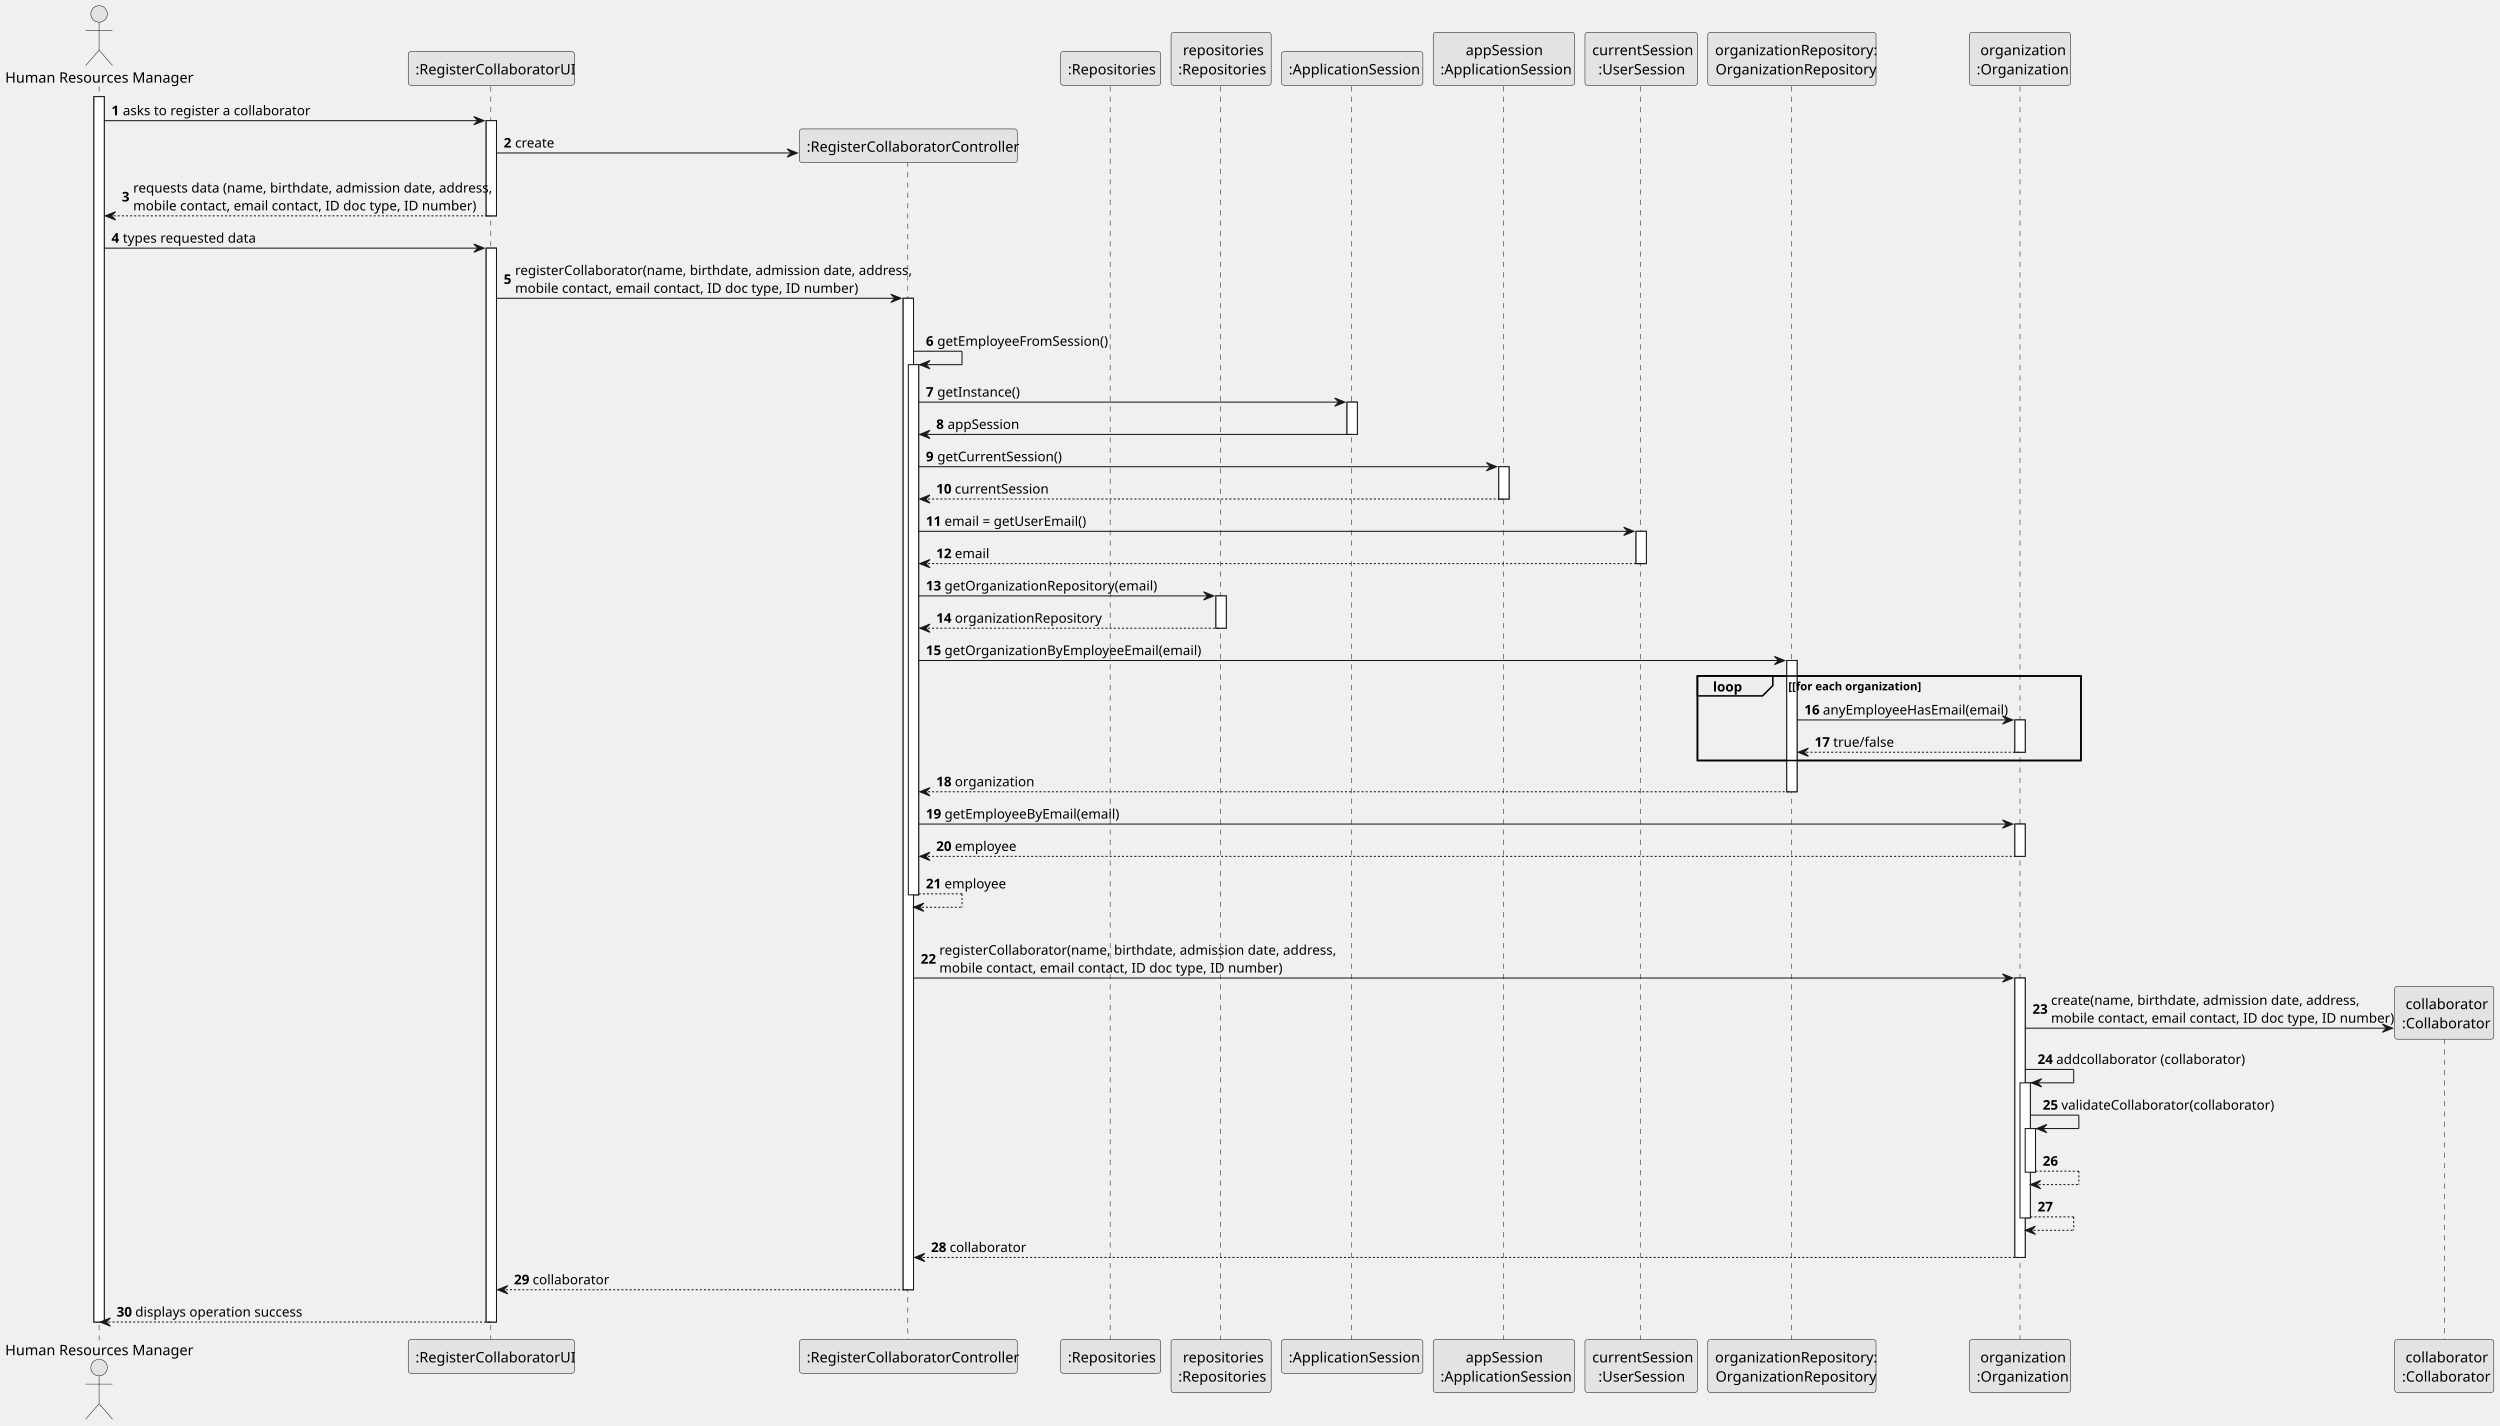
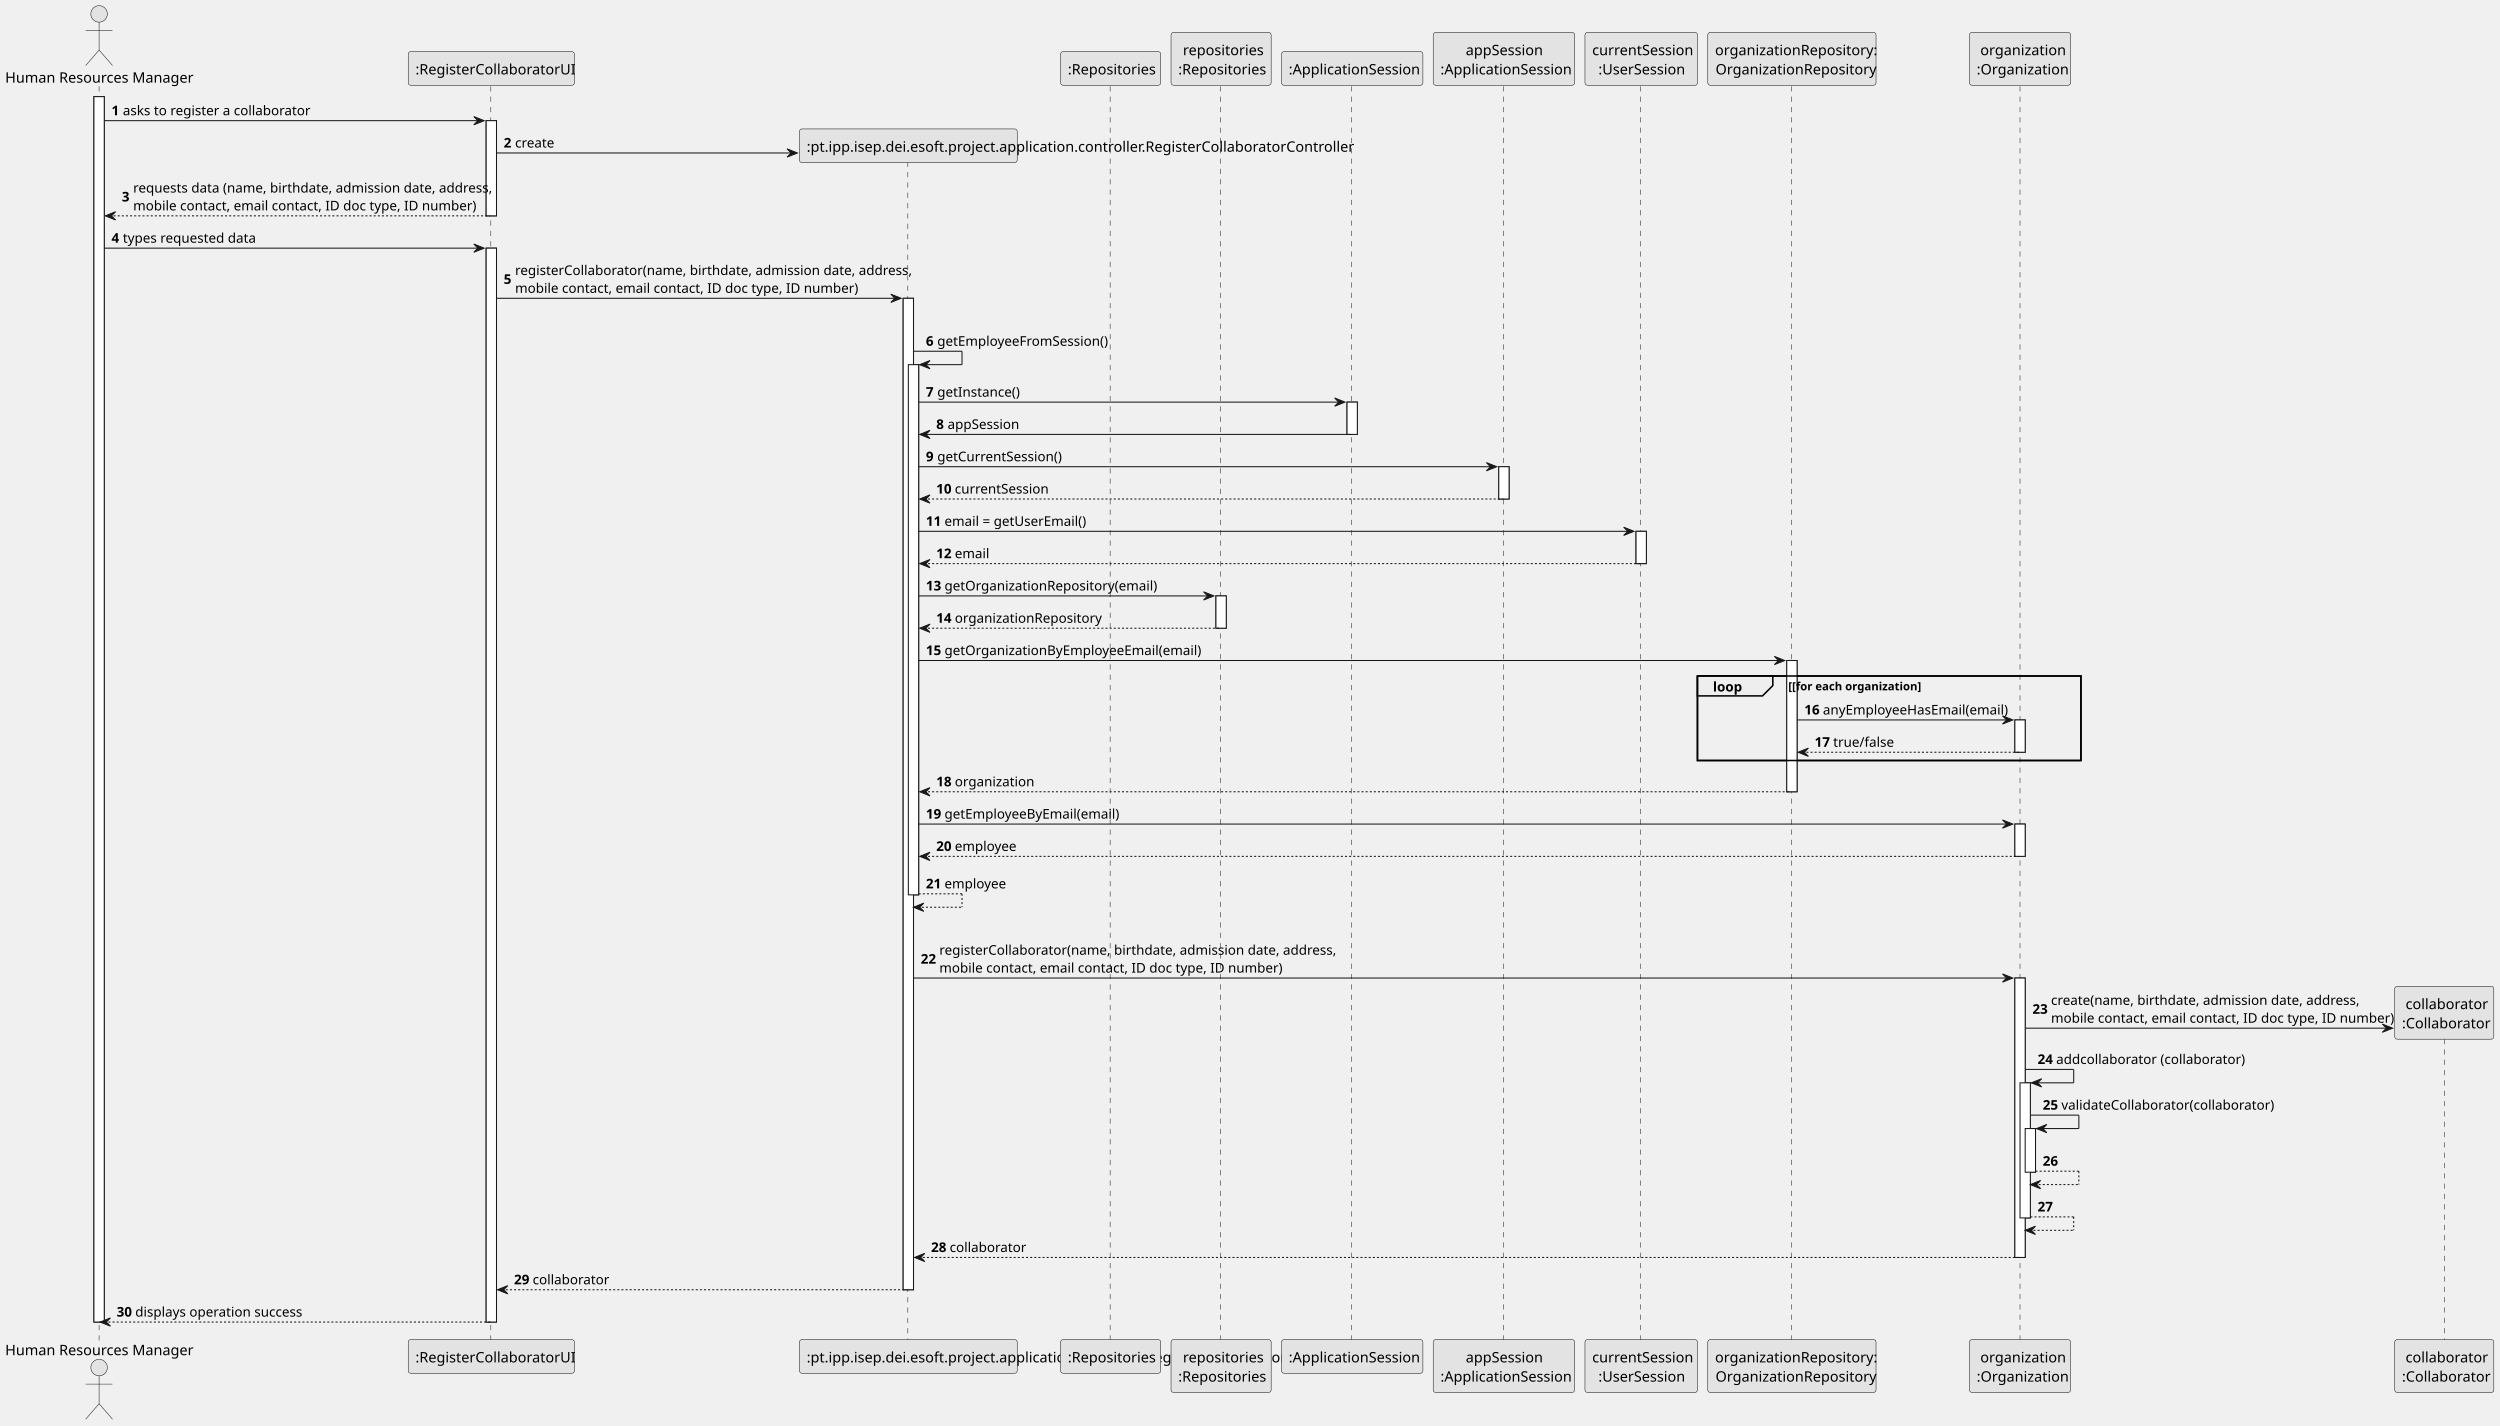
<svg xmlns="http://www.w3.org/2000/svg" contentStyleType="text/css" height="1381px" preserveAspectRatio="none" style="width:2422px;height:1381px;background:#FFFFFF;" version="1.1" viewBox="0 0 2422 1381" width="2422px" zoomAndPan="magnify">
  <defs />
  <g>
    <rect fill="#FFFFFF" height="1187.176" style="stroke:#181818;stroke-width:1.0;" width="10" x="91" y="93.621" />
    <rect fill="#FFFFFF" height="92.203" style="stroke:#181818;stroke-width:1.0;" width="10" x="471" y="116.912" />
    <rect fill="#FFFFFF" height="1040.391" style="stroke:#181818;stroke-width:1.0;" width="10" x="471" y="240.406" />
    <rect fill="#FFFFFF" height="960.518" style="stroke:#181818;stroke-width:1.0;" width="10" x="875" y="288.988" />
    <rect fill="#FFFFFF" height="513.656" style="stroke:#181818;stroke-width:1.0;" width="10" x="880" y="353.279" />
    <rect fill="#FFFFFF" height="31.291" style="stroke:#181818;stroke-width:1.0;" width="10" x="1178" y="577.316" />
    <rect fill="#FFFFFF" height="31.291" style="stroke:#181818;stroke-width:1.0;" width="10" x="1305" y="389.57" />
    <rect fill="#FFFFFF" height="31.291" style="stroke:#181818;stroke-width:1.0;" width="10" x="1452" y="452.152" />
    <rect fill="#FFFFFF" height="31.291" style="stroke:#181818;stroke-width:1.0;" width="10" x="1585" y="514.734" />
    <rect fill="#FFFFFF" height="127.164" style="stroke:#181818;stroke-width:1.0;" width="10" x="1731" y="639.898" />
    <rect fill="#FFFFFF" height="31.291" style="stroke:#181818;stroke-width:1.0;" width="10" x="1952" y="697.481" />
    <rect fill="#FFFFFF" height="31.291" style="stroke:#181818;stroke-width:1.0;" width="10" x="1952" y="798.354" />
    <rect fill="#FFFFFF" height="270.697" style="stroke:#181818;stroke-width:1.0;" width="10" x="1952" y="947.518" />
    <rect fill="#FFFFFF" height="130.873" style="stroke:#181818;stroke-width:1.0;" width="10" x="1957" y="1049.051" />
    <rect fill="#FFFFFF" height="42.291" style="stroke:#181818;stroke-width:1.0;" width="10" x="1962" y="1093.342" />
    <rect fill="none" height="81.873" style="stroke:#000000;stroke-width:1.5;" width="371.5" x="1644.5" y="654.898" />
    <line style="stroke:#181818;stroke-width:0.5;stroke-dasharray:5.0,5.0;" x1="96" x2="96" y1="83.621" y2="1298.797" />
    <line style="stroke:#181818;stroke-width:0.5;stroke-dasharray:5.0,5.0;" x1="475.5" x2="475.5" y1="83.621" y2="1298.797" />
    <line style="stroke:#181818;stroke-width:0.5;stroke-dasharray:5.0,5.0;" x1="879.5" x2="879.5" y1="156.723" y2="1298.797" />
    <line style="stroke:#181818;stroke-width:0.5;stroke-dasharray:5.0,5.0;" x1="1075.5" x2="1075.5" y1="83.621" y2="1298.797" />
    <line style="stroke:#181818;stroke-width:0.5;stroke-dasharray:5.0,5.0;" x1="1182.5" x2="1182.5" y1="83.621" y2="1298.797" />
    <line style="stroke:#181818;stroke-width:0.5;stroke-dasharray:5.0,5.0;" x1="1309.5" x2="1309.5" y1="83.621" y2="1298.797" />
    <line style="stroke:#181818;stroke-width:0.5;stroke-dasharray:5.0,5.0;" x1="1456.5" x2="1456.5" y1="83.621" y2="1298.797" />
    <line style="stroke:#181818;stroke-width:0.5;stroke-dasharray:5.0,5.0;" x1="1589.5" x2="1589.5" y1="83.621" y2="1298.797" />
    <line style="stroke:#181818;stroke-width:0.5;stroke-dasharray:5.0,5.0;" x1="1735.5" x2="1735.5" y1="83.621" y2="1298.797" />
    <line style="stroke:#181818;stroke-width:0.5;stroke-dasharray:5.0,5.0;" x1="1957" x2="1957" y1="83.621" y2="1298.797" />
    <line style="stroke:#181818;stroke-width:0.5;stroke-dasharray:5.0,5.0;" x1="2368" x2="2368" y1="996.639" y2="1298.797" />
    <text fill="#000000" font-family="sans-serif" font-size="14" lengthAdjust="spacing" textLength="176" x="5" y="80.107">Human Resources Manager</text>
    <ellipse cx="96" cy="13.5" fill="#E3E3E3" rx="8" ry="8" style="stroke:#181818;stroke-width:0.5;" />
    <path d="M96,21.5 L96,48.5 M83,29.5 L109,29.5 M96,48.5 L83,63.5 M96,48.5 L109,63.5 " fill="none" style="stroke:#181818;stroke-width:0.5;" />
    <text fill="#000000" font-family="sans-serif" font-size="14" lengthAdjust="spacing" textLength="176" x="5" y="1312.904">Human Resources Manager</text>
    <ellipse cx="96" cy="1324.918" fill="#E3E3E3" rx="8" ry="8" style="stroke:#181818;stroke-width:0.5;" />
    <path d="M96,1332.918 L96,1359.918 M83,1340.918 L109,1340.918 M96,1359.918 L83,1374.918 M96,1359.918 L109,1374.918 " fill="none" style="stroke:#181818;stroke-width:0.5;" />
    <rect fill="#E3E3E3" height="32.621" rx="2.5" ry="2.5" style="stroke:#181818;stroke-width:0.5;" width="161" x="395.5" y="50" />
    <text fill="#000000" font-family="sans-serif" font-size="14" lengthAdjust="spacing" textLength="147" x="402.5" y="72.107">:RegisterCollaboratorUI</text>
    <rect fill="#E3E3E3" height="32.621" rx="2.5" ry="2.5" style="stroke:#181818;stroke-width:0.5;" width="161" x="395.5" y="1297.797" />
    <text fill="#000000" font-family="sans-serif" font-size="14" lengthAdjust="spacing" textLength="147" x="402.5" y="1319.904">:RegisterCollaboratorUI</text>
    <rect fill="#E3E3E3" height="32.621" rx="2.5" ry="2.5" style="stroke:#181818;stroke-width:0.5;" width="211" x="774.5" y="1297.797" />
-     <text fill="#000000" font-family="sans-serif" font-size="14" lengthAdjust="spacing" textLength="197" x="781.5" y="1319.904">:RegisterCollaboratorController</text>
+     <text fill="#000000" font-family="sans-serif" font-size="14" lengthAdjust="spacing" textLength="197" x="781.5" y="1319.904">:pt.ipp.isep.dei.esoft.project.application.controller.RegisterCollaboratorController</text>
    <rect fill="#E3E3E3" height="32.621" rx="2.5" ry="2.5" style="stroke:#181818;stroke-width:0.5;" width="97" x="1027.5" y="50" />
    <text fill="#000000" font-family="sans-serif" font-size="14" lengthAdjust="spacing" textLength="83" x="1034.5" y="72.107">:Repositories</text>
    <rect fill="#E3E3E3" height="32.621" rx="2.5" ry="2.5" style="stroke:#181818;stroke-width:0.5;" width="97" x="1027.5" y="1297.797" />
    <text fill="#000000" font-family="sans-serif" font-size="14" lengthAdjust="spacing" textLength="83" x="1034.5" y="1319.904">:Repositories</text>
    <rect fill="#E3E3E3" height="51.242" rx="2.5" ry="2.5" style="stroke:#181818;stroke-width:0.5;" width="97" x="1134.5" y="31.379" />
    <text fill="#000000" font-family="sans-serif" font-size="14" lengthAdjust="spacing" textLength="74" x="1146" y="53.486">repositories</text>
    <text fill="#000000" font-family="sans-serif" font-size="14" lengthAdjust="spacing" textLength="83" x="1141.5" y="72.107">:Repositories</text>
    <rect fill="#E3E3E3" height="51.242" rx="2.5" ry="2.5" style="stroke:#181818;stroke-width:0.5;" width="97" x="1134.5" y="1297.797" />
    <text fill="#000000" font-family="sans-serif" font-size="14" lengthAdjust="spacing" textLength="74" x="1146" y="1319.904">repositories</text>
    <text fill="#000000" font-family="sans-serif" font-size="14" lengthAdjust="spacing" textLength="83" x="1141.5" y="1338.525">:Repositories</text>
    <rect fill="#E3E3E3" height="32.621" rx="2.5" ry="2.5" style="stroke:#181818;stroke-width:0.5;" width="137" x="1241.5" y="50" />
    <text fill="#000000" font-family="sans-serif" font-size="14" lengthAdjust="spacing" textLength="123" x="1248.5" y="72.107">:ApplicationSession</text>
    <rect fill="#E3E3E3" height="32.621" rx="2.5" ry="2.5" style="stroke:#181818;stroke-width:0.5;" width="137" x="1241.5" y="1297.797" />
    <text fill="#000000" font-family="sans-serif" font-size="14" lengthAdjust="spacing" textLength="123" x="1248.5" y="1319.904">:ApplicationSession</text>
    <rect fill="#E3E3E3" height="51.242" rx="2.5" ry="2.5" style="stroke:#181818;stroke-width:0.5;" width="137" x="1388.5" y="31.379" />
    <text fill="#000000" font-family="sans-serif" font-size="14" lengthAdjust="spacing" textLength="74" x="1420" y="53.486">appSession</text>
    <text fill="#000000" font-family="sans-serif" font-size="14" lengthAdjust="spacing" textLength="123" x="1395.5" y="72.107">:ApplicationSession</text>
    <rect fill="#E3E3E3" height="51.242" rx="2.5" ry="2.5" style="stroke:#181818;stroke-width:0.5;" width="137" x="1388.5" y="1297.797" />
    <text fill="#000000" font-family="sans-serif" font-size="14" lengthAdjust="spacing" textLength="74" x="1420" y="1319.904">appSession</text>
    <text fill="#000000" font-family="sans-serif" font-size="14" lengthAdjust="spacing" textLength="123" x="1395.5" y="1338.525">:ApplicationSession</text>
    <rect fill="#E3E3E3" height="51.242" rx="2.5" ry="2.5" style="stroke:#181818;stroke-width:0.5;" width="109" x="1535.5" y="31.379" />
    <text fill="#000000" font-family="sans-serif" font-size="14" lengthAdjust="spacing" textLength="95" x="1542.5" y="53.486">currentSession</text>
    <text fill="#000000" font-family="sans-serif" font-size="14" lengthAdjust="spacing" textLength="83" x="1548.5" y="72.107">:UserSession</text>
    <rect fill="#E3E3E3" height="51.242" rx="2.5" ry="2.5" style="stroke:#181818;stroke-width:0.5;" width="109" x="1535.5" y="1297.797" />
    <text fill="#000000" font-family="sans-serif" font-size="14" lengthAdjust="spacing" textLength="95" x="1542.5" y="1319.904">currentSession</text>
    <text fill="#000000" font-family="sans-serif" font-size="14" lengthAdjust="spacing" textLength="83" x="1548.5" y="1338.525">:UserSession</text>
    <rect fill="#E3E3E3" height="51.242" rx="2.5" ry="2.5" style="stroke:#181818;stroke-width:0.5;" width="163" x="1654.5" y="31.379" />
    <text fill="#000000" font-family="sans-serif" font-size="14" lengthAdjust="spacing" textLength="149" x="1661.5" y="53.486">organizationRepository:</text>
    <text fill="#000000" font-family="sans-serif" font-size="14" lengthAdjust="spacing" textLength="148" x="1662" y="72.107">OrganizationRepository</text>
    <rect fill="#E3E3E3" height="51.242" rx="2.5" ry="2.5" style="stroke:#181818;stroke-width:0.5;" width="163" x="1654.5" y="1297.797" />
    <text fill="#000000" font-family="sans-serif" font-size="14" lengthAdjust="spacing" textLength="149" x="1661.5" y="1319.904">organizationRepository:</text>
    <text fill="#000000" font-family="sans-serif" font-size="14" lengthAdjust="spacing" textLength="148" x="1662" y="1338.525">OrganizationRepository</text>
    <rect fill="#E3E3E3" height="51.242" rx="2.5" ry="2.5" style="stroke:#181818;stroke-width:0.5;" width="98" x="1908" y="31.379" />
    <text fill="#000000" font-family="sans-serif" font-size="14" lengthAdjust="spacing" textLength="77" x="1918.5" y="53.486">organization</text>
    <text fill="#000000" font-family="sans-serif" font-size="14" lengthAdjust="spacing" textLength="84" x="1915" y="72.107">:Organization</text>
    <rect fill="#E3E3E3" height="51.242" rx="2.5" ry="2.5" style="stroke:#181818;stroke-width:0.5;" width="98" x="1908" y="1297.797" />
    <text fill="#000000" font-family="sans-serif" font-size="14" lengthAdjust="spacing" textLength="77" x="1918.5" y="1319.904">organization</text>
    <text fill="#000000" font-family="sans-serif" font-size="14" lengthAdjust="spacing" textLength="84" x="1915" y="1338.525">:Organization</text>
    <rect fill="#E3E3E3" height="51.242" rx="2.5" ry="2.5" style="stroke:#181818;stroke-width:0.5;" width="96" x="2320" y="1297.797" />
    <text fill="#000000" font-family="sans-serif" font-size="14" lengthAdjust="spacing" textLength="75" x="2330.5" y="1319.904">collaborator</text>
    <text fill="#000000" font-family="sans-serif" font-size="14" lengthAdjust="spacing" textLength="82" x="2327" y="1338.525">:Collaborator</text>
    <rect fill="#FFFFFF" height="1187.176" style="stroke:#181818;stroke-width:1.0;" width="10" x="91" y="93.621" />
    <rect fill="#FFFFFF" height="92.203" style="stroke:#181818;stroke-width:1.0;" width="10" x="471" y="116.912" />
    <rect fill="#FFFFFF" height="1040.391" style="stroke:#181818;stroke-width:1.0;" width="10" x="471" y="240.406" />
    <rect fill="#FFFFFF" height="960.518" style="stroke:#181818;stroke-width:1.0;" width="10" x="875" y="288.988" />
    <rect fill="#FFFFFF" height="513.656" style="stroke:#181818;stroke-width:1.0;" width="10" x="880" y="353.279" />
    <rect fill="#FFFFFF" height="31.291" style="stroke:#181818;stroke-width:1.0;" width="10" x="1178" y="577.316" />
    <rect fill="#FFFFFF" height="31.291" style="stroke:#181818;stroke-width:1.0;" width="10" x="1305" y="389.57" />
    <rect fill="#FFFFFF" height="31.291" style="stroke:#181818;stroke-width:1.0;" width="10" x="1452" y="452.152" />
    <rect fill="#FFFFFF" height="31.291" style="stroke:#181818;stroke-width:1.0;" width="10" x="1585" y="514.734" />
    <rect fill="#FFFFFF" height="127.164" style="stroke:#181818;stroke-width:1.0;" width="10" x="1731" y="639.898" />
    <rect fill="#FFFFFF" height="31.291" style="stroke:#181818;stroke-width:1.0;" width="10" x="1952" y="697.481" />
    <rect fill="#FFFFFF" height="31.291" style="stroke:#181818;stroke-width:1.0;" width="10" x="1952" y="798.354" />
    <rect fill="#FFFFFF" height="270.697" style="stroke:#181818;stroke-width:1.0;" width="10" x="1952" y="947.518" />
    <rect fill="#FFFFFF" height="130.873" style="stroke:#181818;stroke-width:1.0;" width="10" x="1957" y="1049.051" />
    <rect fill="#FFFFFF" height="42.291" style="stroke:#181818;stroke-width:1.0;" width="10" x="1962" y="1093.342" />
    <polygon fill="#181818" points="459,112.912,469,116.912,459,120.912,463,116.912" style="stroke:#181818;stroke-width:1.0;" />
    <line style="stroke:#181818;stroke-width:1.0;" x1="101" x2="465" y1="116.912" y2="116.912" />
    <text fill="#000000" font-family="sans-serif" font-size="13" font-weight="bold" lengthAdjust="spacing" textLength="7" x="108" y="111.649">1</text>
    <text fill="#000000" font-family="sans-serif" font-size="13" lengthAdjust="spacing" textLength="172" x="119" y="111.649">asks to register a collaborator</text>
    <polygon fill="#181818" points="762.5,144.203,772.5,148.203,762.5,152.203,766.5,148.203" style="stroke:#181818;stroke-width:1.0;" />
    <line style="stroke:#181818;stroke-width:1.0;" x1="481" x2="768.5" y1="148.203" y2="148.203" />
    <text fill="#000000" font-family="sans-serif" font-size="13" font-weight="bold" lengthAdjust="spacing" textLength="7" x="488" y="142.94">2</text>
    <text fill="#000000" font-family="sans-serif" font-size="13" lengthAdjust="spacing" textLength="36" x="499" y="142.94">create</text>
    <rect fill="#E3E3E3" height="32.621" rx="2.5" ry="2.5" style="stroke:#181818;stroke-width:0.5;" width="211" x="774.5" y="124.912" />
-     <text fill="#000000" font-family="sans-serif" font-size="14" lengthAdjust="spacing" textLength="197" x="781.5" y="147.019">:RegisterCollaboratorController</text>
+     <text fill="#000000" font-family="sans-serif" font-size="14" lengthAdjust="spacing" textLength="197" x="781.5" y="147.019">:pt.ipp.isep.dei.esoft.project.application.controller.RegisterCollaboratorController</text>
    <polygon fill="#181818" points="112,205.115,102,209.115,112,213.115,108,209.115" style="stroke:#181818;stroke-width:1.0;" />
    <line style="stroke:#181818;stroke-width:1.0;stroke-dasharray:2.0,2.0;" x1="106" x2="475" y1="209.115" y2="209.115" />
    <text fill="#000000" font-family="sans-serif" font-size="13" font-weight="bold" lengthAdjust="spacing" textLength="7" x="118" y="195.207">3</text>
    <text fill="#000000" font-family="sans-serif" font-size="13" lengthAdjust="spacing" textLength="331" x="129" y="186.561">requests data (name, birthdate, admission date, address,</text>
    <text fill="#000000" font-family="sans-serif" font-size="13" lengthAdjust="spacing" textLength="316" x="129" y="203.852">mobile contact, email contact, ID doc type, ID number)</text>
    <polygon fill="#181818" points="459,236.406,469,240.406,459,244.406,463,240.406" style="stroke:#181818;stroke-width:1.0;" />
    <line style="stroke:#181818;stroke-width:1.0;" x1="101" x2="465" y1="240.406" y2="240.406" />
    <text fill="#000000" font-family="sans-serif" font-size="13" font-weight="bold" lengthAdjust="spacing" textLength="7" x="108" y="235.144">4</text>
    <text fill="#000000" font-family="sans-serif" font-size="13" lengthAdjust="spacing" textLength="122" x="119" y="235.144">types requested data</text>
    <polygon fill="#181818" points="863,284.988,873,288.988,863,292.988,867,288.988" style="stroke:#181818;stroke-width:1.0;" />
    <line style="stroke:#181818;stroke-width:1.0;" x1="481" x2="869" y1="288.988" y2="288.988" />
    <text fill="#000000" font-family="sans-serif" font-size="13" font-weight="bold" lengthAdjust="spacing" textLength="7" x="488" y="275.08">5</text>
    <text fill="#000000" font-family="sans-serif" font-size="13" lengthAdjust="spacing" textLength="360" x="499" y="266.435">registerCollaborator(name, birthdate, admission date, address,</text>
    <text fill="#000000" font-family="sans-serif" font-size="13" lengthAdjust="spacing" textLength="316" x="499" y="283.726">mobile contact, email contact, ID doc type, ID number)</text>
    <line style="stroke:#181818;stroke-width:1.0;" x1="885" x2="932" y1="340.279" y2="340.279" />
    <line style="stroke:#181818;stroke-width:1.0;" x1="932" x2="932" y1="340.279" y2="353.279" />
    <line style="stroke:#181818;stroke-width:1.0;" x1="891" x2="932" y1="353.279" y2="353.279" />
    <polygon fill="#181818" points="901,349.279,891,353.279,901,357.279,897,353.279" style="stroke:#181818;stroke-width:1.0;" />
    <text fill="#000000" font-family="sans-serif" font-size="13" font-weight="bold" lengthAdjust="spacing" textLength="7" x="897" y="335.017">6</text>
    <text fill="#000000" font-family="sans-serif" font-size="13" lengthAdjust="spacing" textLength="161" x="908" y="335.017">getEmployeeFromSession()</text>
    <polygon fill="#181818" points="1293,385.57,1303,389.57,1293,393.57,1297,389.57" style="stroke:#181818;stroke-width:1.0;" />
    <line style="stroke:#181818;stroke-width:1.0;" x1="890" x2="1299" y1="389.57" y2="389.57" />
    <text fill="#000000" font-family="sans-serif" font-size="13" font-weight="bold" lengthAdjust="spacing" textLength="7" x="897" y="384.308">7</text>
    <text fill="#000000" font-family="sans-serif" font-size="13" lengthAdjust="spacing" textLength="75" x="908" y="384.308">getInstance()</text>
    <polygon fill="#181818" points="901,416.861,891,420.861,901,424.861,897,420.861" style="stroke:#181818;stroke-width:1.0;" />
    <line style="stroke:#181818;stroke-width:1.0;" x1="895" x2="1309" y1="420.861" y2="420.861" />
    <text fill="#000000" font-family="sans-serif" font-size="13" font-weight="bold" lengthAdjust="spacing" textLength="7" x="907" y="415.599">8</text>
    <text fill="#000000" font-family="sans-serif" font-size="13" lengthAdjust="spacing" textLength="68" x="918" y="415.599">appSession</text>
    <polygon fill="#181818" points="1440,448.152,1450,452.152,1440,456.152,1444,452.152" style="stroke:#181818;stroke-width:1.0;" />
    <line style="stroke:#181818;stroke-width:1.0;" x1="890" x2="1446" y1="452.152" y2="452.152" />
    <text fill="#000000" font-family="sans-serif" font-size="13" font-weight="bold" lengthAdjust="spacing" textLength="7" x="897" y="446.89">9</text>
    <text fill="#000000" font-family="sans-serif" font-size="13" lengthAdjust="spacing" textLength="115" x="908" y="446.89">getCurrentSession()</text>
    <polygon fill="#181818" points="901,479.443,891,483.443,901,487.443,897,483.443" style="stroke:#181818;stroke-width:1.0;" />
    <line style="stroke:#181818;stroke-width:1.0;stroke-dasharray:2.0,2.0;" x1="895" x2="1456" y1="483.443" y2="483.443" />
    <text fill="#000000" font-family="sans-serif" font-size="13" font-weight="bold" lengthAdjust="spacing" textLength="14" x="907" y="478.181">10</text>
    <text fill="#000000" font-family="sans-serif" font-size="13" lengthAdjust="spacing" textLength="87" x="925" y="478.181">currentSession</text>
    <polygon fill="#181818" points="1573,510.734,1583,514.734,1573,518.734,1577,514.734" style="stroke:#181818;stroke-width:1.0;" />
    <line style="stroke:#181818;stroke-width:1.0;" x1="890" x2="1579" y1="514.734" y2="514.734" />
    <text fill="#000000" font-family="sans-serif" font-size="13" font-weight="bold" lengthAdjust="spacing" textLength="14" x="897" y="509.472">11</text>
    <text fill="#000000" font-family="sans-serif" font-size="13" lengthAdjust="spacing" textLength="133" x="915" y="509.472">email = getUserEmail()</text>
    <polygon fill="#181818" points="901,542.025,891,546.025,901,550.025,897,546.025" style="stroke:#181818;stroke-width:1.0;" />
    <line style="stroke:#181818;stroke-width:1.0;stroke-dasharray:2.0,2.0;" x1="895" x2="1589" y1="546.025" y2="546.025" />
    <text fill="#000000" font-family="sans-serif" font-size="13" font-weight="bold" lengthAdjust="spacing" textLength="14" x="907" y="540.763">12</text>
    <text fill="#000000" font-family="sans-serif" font-size="13" lengthAdjust="spacing" textLength="31" x="925" y="540.763">email</text>
    <polygon fill="#181818" points="1166,573.316,1176,577.316,1166,581.316,1170,577.316" style="stroke:#181818;stroke-width:1.0;" />
    <line style="stroke:#181818;stroke-width:1.0;" x1="890" x2="1172" y1="577.316" y2="577.316" />
    <text fill="#000000" font-family="sans-serif" font-size="13" font-weight="bold" lengthAdjust="spacing" textLength="14" x="897" y="572.054">13</text>
    <text fill="#000000" font-family="sans-serif" font-size="13" lengthAdjust="spacing" textLength="192" x="915" y="572.054">getOrganizationRepository(email)</text>
    <polygon fill="#181818" points="901,604.607,891,608.607,901,612.607,897,608.607" style="stroke:#181818;stroke-width:1.0;" />
    <line style="stroke:#181818;stroke-width:1.0;stroke-dasharray:2.0,2.0;" x1="895" x2="1182" y1="608.607" y2="608.607" />
    <text fill="#000000" font-family="sans-serif" font-size="13" font-weight="bold" lengthAdjust="spacing" textLength="14" x="907" y="603.345">14</text>
    <text fill="#000000" font-family="sans-serif" font-size="13" lengthAdjust="spacing" textLength="132" x="925" y="603.345">organizationRepository</text>
    <polygon fill="#181818" points="1719,635.898,1729,639.898,1719,643.898,1723,639.898" style="stroke:#181818;stroke-width:1.0;" />
    <line style="stroke:#181818;stroke-width:1.0;" x1="890" x2="1725" y1="639.898" y2="639.898" />
    <text fill="#000000" font-family="sans-serif" font-size="13" font-weight="bold" lengthAdjust="spacing" textLength="14" x="897" y="634.636">15</text>
    <text fill="#000000" font-family="sans-serif" font-size="13" lengthAdjust="spacing" textLength="237" x="915" y="634.636">getOrganizationByEmployeeEmail(email)</text>
    <path d="M1644.5,654.898 L1717.5,654.898 L1717.5,664.189 L1707.5,674.189 L1644.5,674.189 L1644.5,654.898 " fill="#EEEEEE" style="stroke:#000000;stroke-width:1.5;" />
    <rect fill="none" height="81.873" style="stroke:#000000;stroke-width:1.5;" width="371.5" x="1644.5" y="654.898" />
    <text fill="#000000" font-family="sans-serif" font-size="13" font-weight="bold" lengthAdjust="spacing" textLength="28" x="1659.5" y="669.927">loop</text>
    <text fill="#000000" font-family="sans-serif" font-size="11" font-weight="bold" lengthAdjust="spacing" textLength="128" x="1732.5" y="668.769">[[for each organization]</text>
    <polygon fill="#181818" points="1940,693.481,1950,697.481,1940,701.481,1944,697.481" style="stroke:#181818;stroke-width:1.0;" />
    <line style="stroke:#181818;stroke-width:1.0;" x1="1741" x2="1946" y1="697.481" y2="697.481" />
    <text fill="#000000" font-family="sans-serif" font-size="13" font-weight="bold" lengthAdjust="spacing" textLength="14" x="1748" y="692.218">16</text>
    <text fill="#000000" font-family="sans-serif" font-size="13" lengthAdjust="spacing" textLength="174" x="1766" y="692.218">anyEmployeeHasEmail(email)</text>
    <polygon fill="#181818" points="1752,724.771,1742,728.771,1752,732.771,1748,728.771" style="stroke:#181818;stroke-width:1.0;" />
    <line style="stroke:#181818;stroke-width:1.0;stroke-dasharray:2.0,2.0;" x1="1746" x2="1956" y1="728.771" y2="728.771" />
    <text fill="#000000" font-family="sans-serif" font-size="13" font-weight="bold" lengthAdjust="spacing" textLength="14" x="1758" y="723.509">17</text>
    <text fill="#000000" font-family="sans-serif" font-size="13" lengthAdjust="spacing" textLength="53" x="1776" y="723.509">true/false</text>
    <polygon fill="#181818" points="901,763.062,891,767.062,901,771.062,897,767.062" style="stroke:#181818;stroke-width:1.0;" />
    <line style="stroke:#181818;stroke-width:1.0;stroke-dasharray:2.0,2.0;" x1="895" x2="1735" y1="767.062" y2="767.062" />
    <text fill="#000000" font-family="sans-serif" font-size="13" font-weight="bold" lengthAdjust="spacing" textLength="14" x="907" y="761.8">18</text>
    <text fill="#000000" font-family="sans-serif" font-size="13" lengthAdjust="spacing" textLength="70" x="925" y="761.8">organization</text>
    <polygon fill="#181818" points="1940,794.354,1950,798.354,1940,802.354,1944,798.354" style="stroke:#181818;stroke-width:1.0;" />
    <line style="stroke:#181818;stroke-width:1.0;" x1="890" x2="1946" y1="798.354" y2="798.354" />
    <text fill="#000000" font-family="sans-serif" font-size="13" font-weight="bold" lengthAdjust="spacing" textLength="14" x="897" y="793.091">19</text>
    <text fill="#000000" font-family="sans-serif" font-size="13" lengthAdjust="spacing" textLength="164" x="915" y="793.091">getEmployeeByEmail(email)</text>
    <polygon fill="#181818" points="901,825.644,891,829.644,901,833.644,897,829.644" style="stroke:#181818;stroke-width:1.0;" />
    <line style="stroke:#181818;stroke-width:1.0;stroke-dasharray:2.0,2.0;" x1="895" x2="1956" y1="829.644" y2="829.644" />
    <text fill="#000000" font-family="sans-serif" font-size="13" font-weight="bold" lengthAdjust="spacing" textLength="14" x="907" y="824.382">20</text>
    <text fill="#000000" font-family="sans-serif" font-size="13" lengthAdjust="spacing" textLength="56" x="925" y="824.382">employee</text>
    <line style="stroke:#181818;stroke-width:1.0;stroke-dasharray:2.0,2.0;" x1="890" x2="932" y1="865.936" y2="865.936" />
    <line style="stroke:#181818;stroke-width:1.0;stroke-dasharray:2.0,2.0;" x1="932" x2="932" y1="865.936" y2="878.936" />
    <line style="stroke:#181818;stroke-width:1.0;stroke-dasharray:2.0,2.0;" x1="885" x2="932" y1="878.936" y2="878.936" />
    <polygon fill="#181818" points="895,874.936,885,878.936,895,882.936,891,878.936" style="stroke:#181818;stroke-width:1.0;" />
    <text fill="#000000" font-family="sans-serif" font-size="13" font-weight="bold" lengthAdjust="spacing" textLength="14" x="897" y="860.673">21</text>
    <text fill="#000000" font-family="sans-serif" font-size="13" lengthAdjust="spacing" textLength="56" x="915" y="860.673">employee</text>
    <polygon fill="#181818" points="1940,943.518,1950,947.518,1940,951.518,1944,947.518" style="stroke:#181818;stroke-width:1.0;" />
    <line style="stroke:#181818;stroke-width:1.0;" x1="885" x2="1946" y1="947.518" y2="947.518" />
    <text fill="#000000" font-family="sans-serif" font-size="13" font-weight="bold" lengthAdjust="spacing" textLength="14" x="892" y="933.609">22</text>
    <text fill="#000000" font-family="sans-serif" font-size="13" lengthAdjust="spacing" textLength="360" x="910" y="924.964">registerCollaborator(name, birthdate, admission date, address,</text>
    <text fill="#000000" font-family="sans-serif" font-size="13" lengthAdjust="spacing" textLength="316" x="910" y="942.255">mobile contact, email contact, ID doc type, ID number)</text>
    <polygon fill="#181818" points="2308,992.1,2318,996.1,2308,1000.1,2312,996.1" style="stroke:#181818;stroke-width:1.0;" />
    <line style="stroke:#181818;stroke-width:1.0;" x1="1962" x2="2314" y1="996.1" y2="996.1" />
    <text fill="#000000" font-family="sans-serif" font-size="13" font-weight="bold" lengthAdjust="spacing" textLength="14" x="1969" y="982.191">23</text>
    <text fill="#000000" font-family="sans-serif" font-size="13" lengthAdjust="spacing" textLength="284" x="1987" y="973.546">create(name, birthdate, admission date, address,</text>
    <text fill="#000000" font-family="sans-serif" font-size="13" lengthAdjust="spacing" textLength="316" x="1987" y="990.837">mobile contact, email contact, ID doc type, ID number)</text>
    <rect fill="#E3E3E3" height="51.242" rx="2.5" ry="2.5" style="stroke:#181818;stroke-width:0.5;" width="96" x="2320" y="955.518" />
    <text fill="#000000" font-family="sans-serif" font-size="14" lengthAdjust="spacing" textLength="75" x="2330.5" y="977.625">collaborator</text>
    <text fill="#000000" font-family="sans-serif" font-size="14" lengthAdjust="spacing" textLength="82" x="2327" y="996.246">:Collaborator</text>
    <line style="stroke:#181818;stroke-width:1.0;" x1="1962" x2="2009" y1="1036.051" y2="1036.051" />
    <line style="stroke:#181818;stroke-width:1.0;" x1="2009" x2="2009" y1="1036.051" y2="1049.051" />
    <line style="stroke:#181818;stroke-width:1.0;" x1="1968" x2="2009" y1="1049.051" y2="1049.051" />
    <polygon fill="#181818" points="1978,1045.051,1968,1049.051,1978,1053.051,1974,1049.051" style="stroke:#181818;stroke-width:1.0;" />
    <text fill="#000000" font-family="sans-serif" font-size="13" font-weight="bold" lengthAdjust="spacing" textLength="14" x="1974" y="1030.788">24</text>
    <text fill="#000000" font-family="sans-serif" font-size="13" lengthAdjust="spacing" textLength="167" x="1992" y="1030.788">addcollaborator (collaborator)</text>
    <line style="stroke:#181818;stroke-width:1.0;" x1="1967" x2="2014" y1="1080.342" y2="1080.342" />
    <line style="stroke:#181818;stroke-width:1.0;" x1="2014" x2="2014" y1="1080.342" y2="1093.342" />
    <line style="stroke:#181818;stroke-width:1.0;" x1="1973" x2="2014" y1="1093.342" y2="1093.342" />
    <polygon fill="#181818" points="1983,1089.342,1973,1093.342,1983,1097.342,1979,1093.342" style="stroke:#181818;stroke-width:1.0;" />
    <text fill="#000000" font-family="sans-serif" font-size="13" font-weight="bold" lengthAdjust="spacing" textLength="14" x="1979" y="1075.079">25</text>
    <text fill="#000000" font-family="sans-serif" font-size="13" lengthAdjust="spacing" textLength="187" x="1997" y="1075.079">validateCollaborator(collaborator)</text>
    <line style="stroke:#181818;stroke-width:1.0;stroke-dasharray:2.0,2.0;" x1="1972" x2="2014" y1="1134.633" y2="1134.633" />
    <line style="stroke:#181818;stroke-width:1.0;stroke-dasharray:2.0,2.0;" x1="2014" x2="2014" y1="1134.633" y2="1147.633" />
    <line style="stroke:#181818;stroke-width:1.0;stroke-dasharray:2.0,2.0;" x1="1967" x2="2014" y1="1147.633" y2="1147.633" />
    <polygon fill="#181818" points="1977,1143.633,1967,1147.633,1977,1151.633,1973,1147.633" style="stroke:#181818;stroke-width:1.0;" />
    <text fill="#000000" font-family="sans-serif" font-size="13" font-weight="bold" lengthAdjust="spacing" textLength="14" x="1979" y="1129.37">26</text>
    <text fill="#000000" font-family="sans-serif" font-size="13" lengthAdjust="spacing" textLength="4" x="1997" y="1129.37"> </text>
    <line style="stroke:#181818;stroke-width:1.0;stroke-dasharray:2.0,2.0;" x1="1967" x2="2009" y1="1178.924" y2="1178.924" />
    <line style="stroke:#181818;stroke-width:1.0;stroke-dasharray:2.0,2.0;" x1="2009" x2="2009" y1="1178.924" y2="1191.924" />
    <line style="stroke:#181818;stroke-width:1.0;stroke-dasharray:2.0,2.0;" x1="1962" x2="2009" y1="1191.924" y2="1191.924" />
    <polygon fill="#181818" points="1972,1187.924,1962,1191.924,1972,1195.924,1968,1191.924" style="stroke:#181818;stroke-width:1.0;" />
    <text fill="#000000" font-family="sans-serif" font-size="13" font-weight="bold" lengthAdjust="spacing" textLength="14" x="1974" y="1173.661">27</text>
    <text fill="#000000" font-family="sans-serif" font-size="13" lengthAdjust="spacing" textLength="4" x="1992" y="1173.661"> </text>
    <polygon fill="#181818" points="896,1214.215,886,1218.215,896,1222.215,892,1218.215" style="stroke:#181818;stroke-width:1.0;" />
    <line style="stroke:#181818;stroke-width:1.0;stroke-dasharray:2.0,2.0;" x1="890" x2="1956" y1="1218.215" y2="1218.215" />
    <text fill="#000000" font-family="sans-serif" font-size="13" font-weight="bold" lengthAdjust="spacing" textLength="14" x="902" y="1212.952">28</text>
    <text fill="#000000" font-family="sans-serif" font-size="13" lengthAdjust="spacing" textLength="67" x="920" y="1212.952">collaborator</text>
    <polygon fill="#181818" points="492,1245.506,482,1249.506,492,1253.506,488,1249.506" style="stroke:#181818;stroke-width:1.0;" />
    <line style="stroke:#181818;stroke-width:1.0;stroke-dasharray:2.0,2.0;" x1="486" x2="879" y1="1249.506" y2="1249.506" />
    <text fill="#000000" font-family="sans-serif" font-size="13" font-weight="bold" lengthAdjust="spacing" textLength="14" x="498" y="1244.243">29</text>
    <text fill="#000000" font-family="sans-serif" font-size="13" lengthAdjust="spacing" textLength="67" x="516" y="1244.243">collaborator</text>
    <polygon fill="#181818" points="107,1276.797,97,1280.797,107,1284.797,103,1280.797" style="stroke:#181818;stroke-width:1.0;" />
    <line style="stroke:#181818;stroke-width:1.0;stroke-dasharray:2.0,2.0;" x1="101" x2="475" y1="1280.797" y2="1280.797" />
    <text fill="#000000" font-family="sans-serif" font-size="13" font-weight="bold" lengthAdjust="spacing" textLength="14" x="113" y="1275.534">30</text>
    <text fill="#000000" font-family="sans-serif" font-size="13" lengthAdjust="spacing" textLength="158" x="131" y="1275.534">displays operation success</text>
  </g>
</svg>
